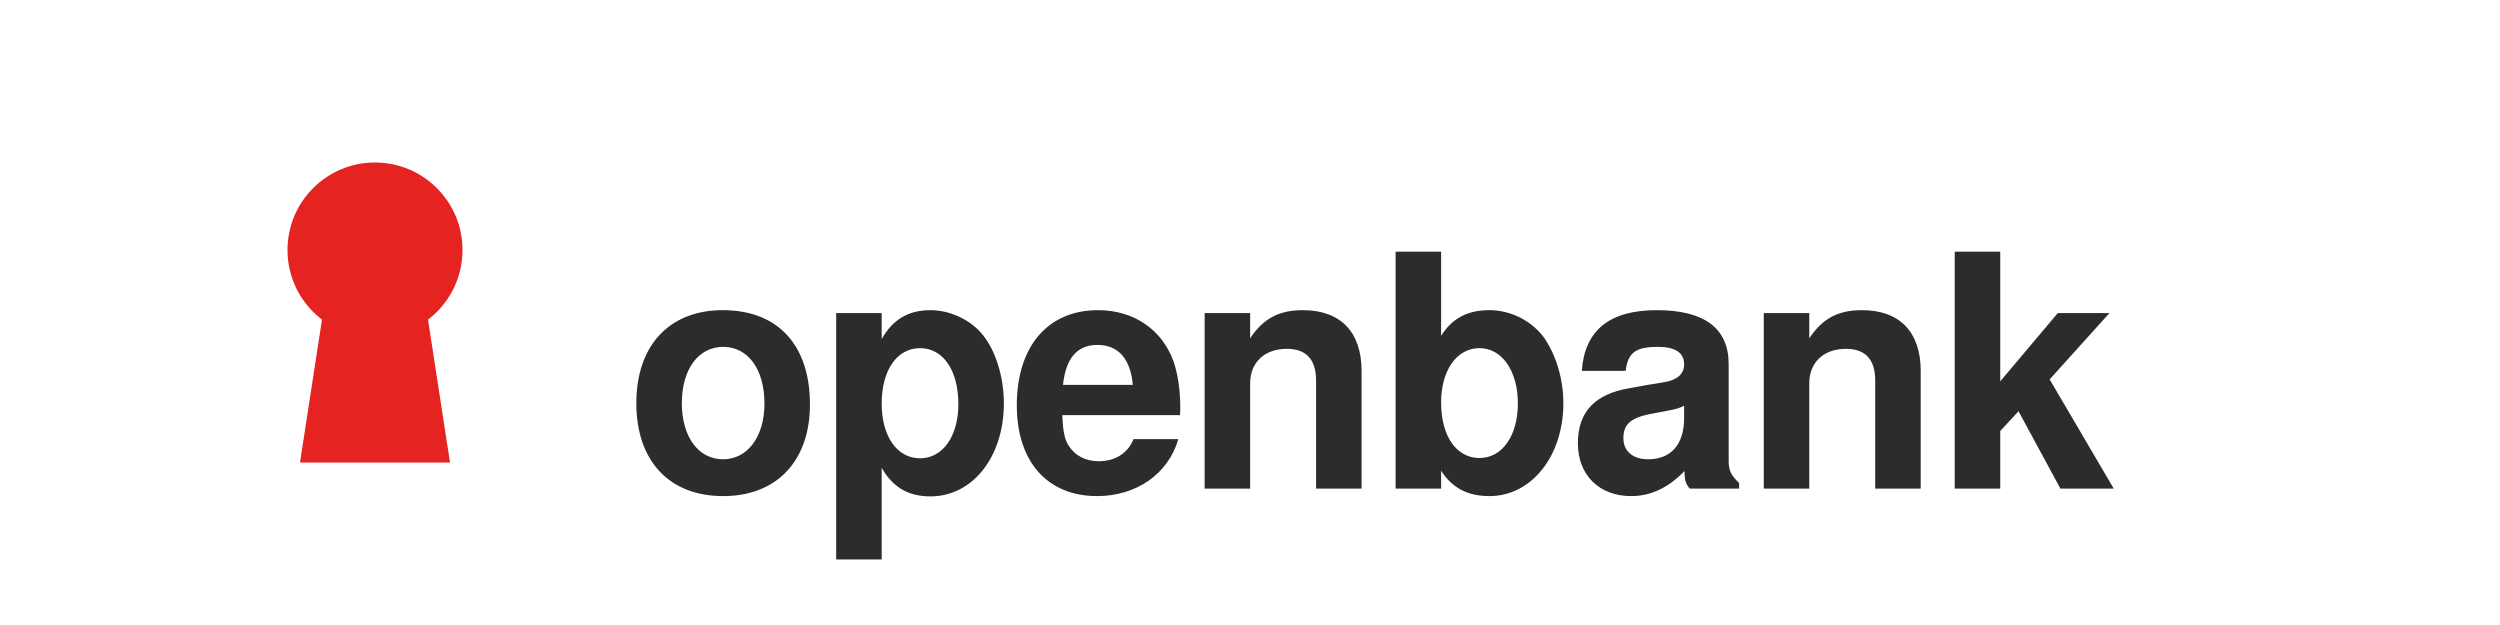
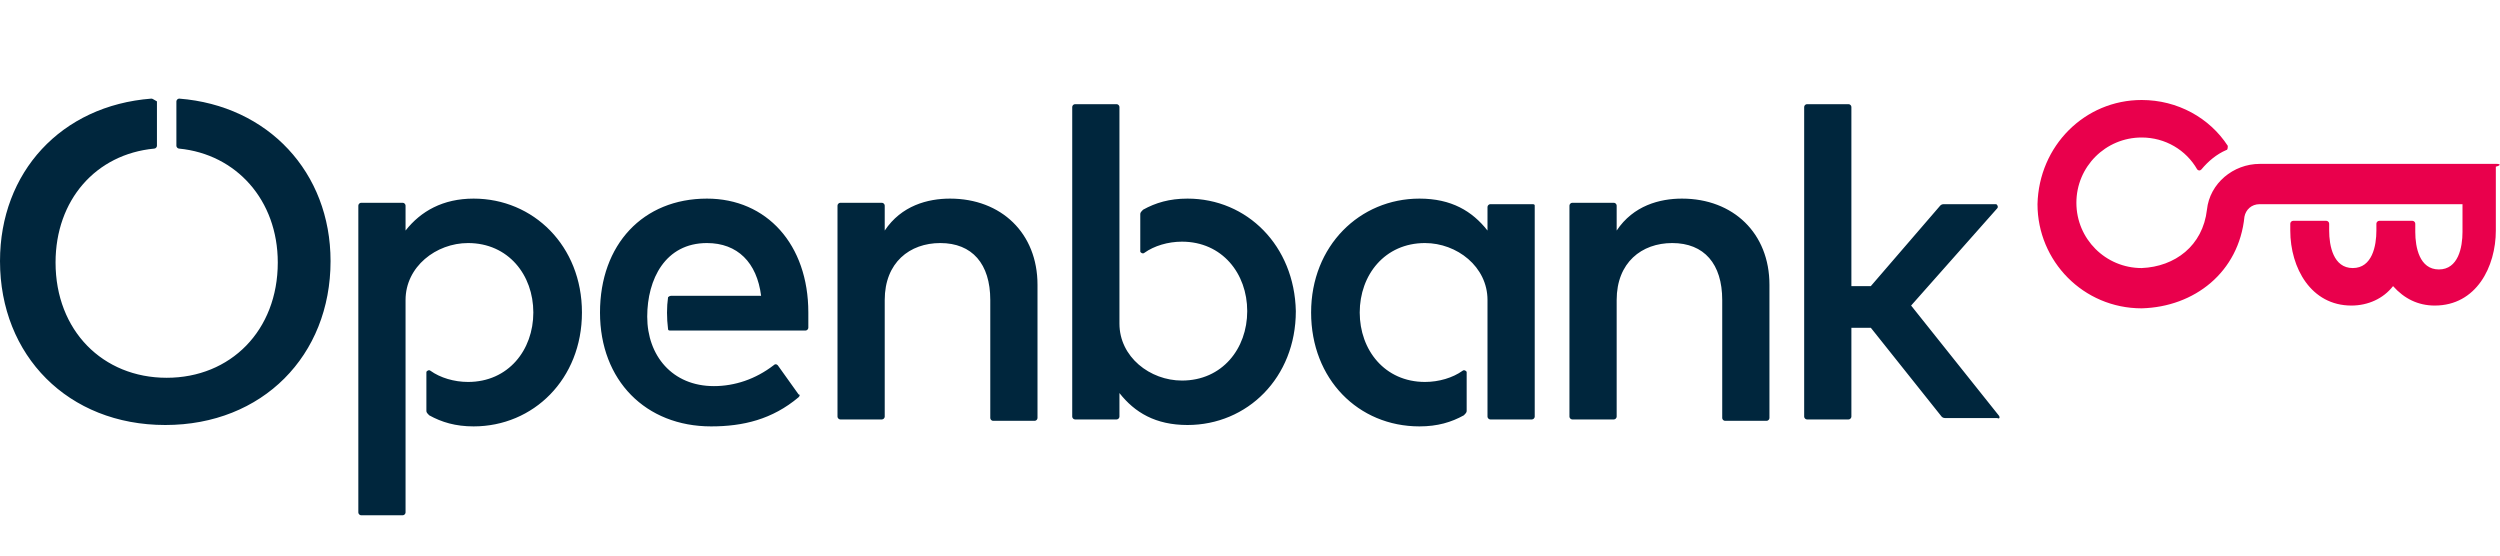
- <svg xmlns="http://www.w3.org/2000/svg" viewBox="0 0 400 100">
-   <style>
-     .text { font-family: 'Helvetica Neue', Helvetica, Arial, sans-serif; font-weight: 800; font-size: 52px; fill: #2c2c2c; }
-     .icon { fill: #E52320; }
-     @media (prefers-color-scheme: dark) { 
-       .text { fill: #f0f0f0; }
-     }
-   </style>
-   <g transform="translate(60, 50)">
-     <circle cx="0" cy="-10" r="14" class="icon" />
-     <polygon points="-8,-2 8,-2 12,24 -12,24" class="icon" />
-   </g>
-   <text x="100" y="60%" dominant-baseline="middle" class="text" letter-spacing="-1">openbank</text>
+ <svg xmlns="http://www.w3.org/2000/svg" version="1.1" id="Layer_1" x="0px" y="0px" viewBox="0 0 180 40" style="enable-background:new 0 0 180 40;" xml:space="preserve">
+   <style type="text/css">
+ 	.st0{fill:#E9004C;}
+ 	.st1{fill:#00263D;}
+ </style>
+   <path class="st0" d="M179.8,11.8h-17.1c-1.9,0-3.6,1.4-3.8,3.3c-0.3,2.6-2.3,4.1-4.7,4.2c-2.6,0-4.7-2.1-4.7-4.7s2.1-4.7,4.7-4.7  c1.7,0,3.2,0.9,4,2.3c0.1,0.1,0.2,0.1,0.3,0c0.5-0.6,1.1-1.1,1.8-1.4c0.1,0,0.1-0.2,0.1-0.3c-1.3-2-3.6-3.3-6.2-3.3  c-4.1,0-7.4,3.3-7.5,7.5c0,4.1,3.3,7.5,7.5,7.5c3.8-0.1,7-2.6,7.4-6.6c0.1-0.5,0.5-0.9,1.1-0.9h14.6v2c0,1.1-0.3,2.7-1.7,2.7  s-1.7-1.6-1.7-2.7v-0.6c0-0.1-0.1-0.2-0.2-0.2h-2.4c-0.1,0-0.2,0.1-0.2,0.2v0.5c0,1.1-0.3,2.7-1.7,2.7s-1.7-1.6-1.7-2.7v-0.5  c0-0.1-0.1-0.2-0.2-0.2h-2.4c-0.1,0-0.2,0.1-0.2,0.2v0.5c0,2.7,1.5,5.4,4.4,5.4c1.2,0,2.3-0.5,3-1.4c0.8,0.9,1.8,1.4,3,1.4  c3,0,4.4-2.8,4.4-5.4V12C180.1,11.9,180,11.8,179.8,11.8" />
+   <path class="st1" d="M50.9,14.3c-4.6,0-7.7,3.3-7.7,8.2s3.3,8.2,8,8.2c2.3,0,4.4-0.5,6.3-2.1c0.1-0.1,0.1-0.2,0-0.2L56,26.3  c-0.1-0.1-0.2-0.1-0.3,0c-1.3,1-2.8,1.5-4.3,1.5c-3,0-4.8-2.2-4.8-5c0-2.7,1.3-5.3,4.3-5.3c2.2,0,3.6,1.4,3.9,3.8h-6.5  c-0.1,0-0.2,0.1-0.2,0.1c-0.1,0.7-0.1,1.5,0,2.3c0,0.1,0.1,0.1,0.2,0.1H58c0.1,0,0.2-0.1,0.2-0.2v-1.1  C58.2,17.6,55.2,14.3,50.9,14.3 M34.1,14.3c-2.2,0-3.8,0.9-4.9,2.3v-1.8c0-0.1-0.1-0.2-0.2-0.2h-3c-0.1,0-0.2,0.1-0.2,0.2v22.1  c0,0.1,0.1,0.2,0.2,0.2h3c0.1,0,0.2-0.1,0.2-0.2V21.6c0-2.4,2.2-4.1,4.5-4.1c2.9,0,4.7,2.3,4.7,5s-1.8,5-4.7,5c-1,0-2-0.3-2.7-0.8  c-0.1-0.1-0.3,0-0.3,0.1v2.8c0,0.1,0.1,0.2,0.2,0.3c0.9,0.5,1.9,0.8,3.2,0.8c4.3,0,7.8-3.4,7.8-8.2S38.4,14.3,34.1,14.3 M68.4,14.3  c-1.6,0-3.5,0.5-4.7,2.3v-1.8c0-0.1-0.1-0.2-0.2-0.2h-3c-0.1,0-0.2,0.1-0.2,0.2V30c0,0.1,0.1,0.2,0.2,0.2h3c0.1,0,0.2-0.1,0.2-0.2  v-8.4c0-2.7,1.8-4.1,4-4.1c2.3,0,3.6,1.5,3.6,4.1v8.5c0,0.1,0.1,0.2,0.2,0.2h3c0.1,0,0.2-0.1,0.2-0.2v-9.6  C74.7,16.8,72.1,14.3,68.4,14.3 M12.9,7.1c-0.1,0-0.2,0.1-0.2,0.2v3.2c0,0.1,0.1,0.2,0.2,0.2c4.1,0.4,7.1,3.7,7.1,8.2  c0,4.9-3.4,8.3-8,8.3s-8-3.4-8-8.3c0-4.5,2.9-7.8,7.1-8.2c0.1,0,0.2-0.1,0.2-0.2V7.3c-0.2-0.1-0.3-0.2-0.4-0.2  C4.4,7.6,0,12.4,0,18.8c0,6.8,4.9,11.8,11.9,11.8s11.9-5,11.9-11.8C23.8,12.4,19.3,7.6,12.9,7.1 M143.9,29.9l-6.3-7.9l6.2-7  c0.1-0.1,0-0.3-0.1-0.3H140c-0.1,0-0.2,0-0.3,0.1l-5,5.8h-1.4V7.7c0-0.1-0.1-0.2-0.2-0.2h-3c-0.1,0-0.2,0.1-0.2,0.2V30  c0,0.1,0.1,0.2,0.2,0.2h3c0.1,0,0.2-0.1,0.2-0.2v-6.4h1.4l5.1,6.4c0.1,0.1,0.2,0.1,0.3,0.1h3.7C144,30.2,144,30,143.9,29.9   M121.1,14.3c-1.6,0-3.5,0.5-4.7,2.3v-1.8c0-0.1-0.1-0.2-0.2-0.2h-3c-0.1,0-0.2,0.1-0.2,0.2V30c0,0.1,0.1,0.2,0.2,0.2h3  c0.1,0,0.2-0.1,0.2-0.2v-8.4c0-2.7,1.8-4.1,4-4.1c2.3,0,3.6,1.5,3.6,4.1v8.5c0,0.1,0.1,0.2,0.2,0.2h3c0.1,0,0.2-0.1,0.2-0.2v-9.6  C127.4,16.8,124.8,14.3,121.1,14.3 M110.3,14.7h-3c-0.1,0-0.2,0.1-0.2,0.2v1.7c-1.1-1.4-2.6-2.3-4.9-2.3c-4.3,0-7.8,3.4-7.8,8.2  s3.4,8.2,7.8,8.2c1.3,0,2.3-0.3,3.2-0.8c0.1-0.1,0.2-0.2,0.2-0.3v-2.8c0-0.1-0.2-0.2-0.3-0.1c-0.7,0.5-1.7,0.8-2.7,0.8  c-2.9,0-4.7-2.3-4.7-5s1.8-5,4.7-5c2.3,0,4.5,1.7,4.5,4.1V30c0,0.1,0.1,0.2,0.2,0.2h3c0.1,0,0.2-0.1,0.2-0.2V14.8  C110.5,14.7,110.4,14.7,110.3,14.7 M85.5,14.3c-1.3,0-2.3,0.3-3.2,0.8c-0.1,0.1-0.2,0.2-0.2,0.3v2.7c0,0.1,0.2,0.2,0.3,0.1  c0.7-0.5,1.7-0.8,2.7-0.8c2.9,0,4.7,2.3,4.7,5s-1.8,5-4.7,5c-2.3,0-4.5-1.7-4.5-4.1V7.7c0-0.1-0.1-0.2-0.2-0.2h-3  c-0.1,0-0.2,0.1-0.2,0.2V30c0,0.1,0.1,0.2,0.2,0.2h3c0.1,0,0.2-0.1,0.2-0.2v-1.7c1.1,1.4,2.6,2.3,4.9,2.3c4.3,0,7.8-3.4,7.8-8.2  C93.2,17.7,89.8,14.3,85.5,14.3" />
</svg>
